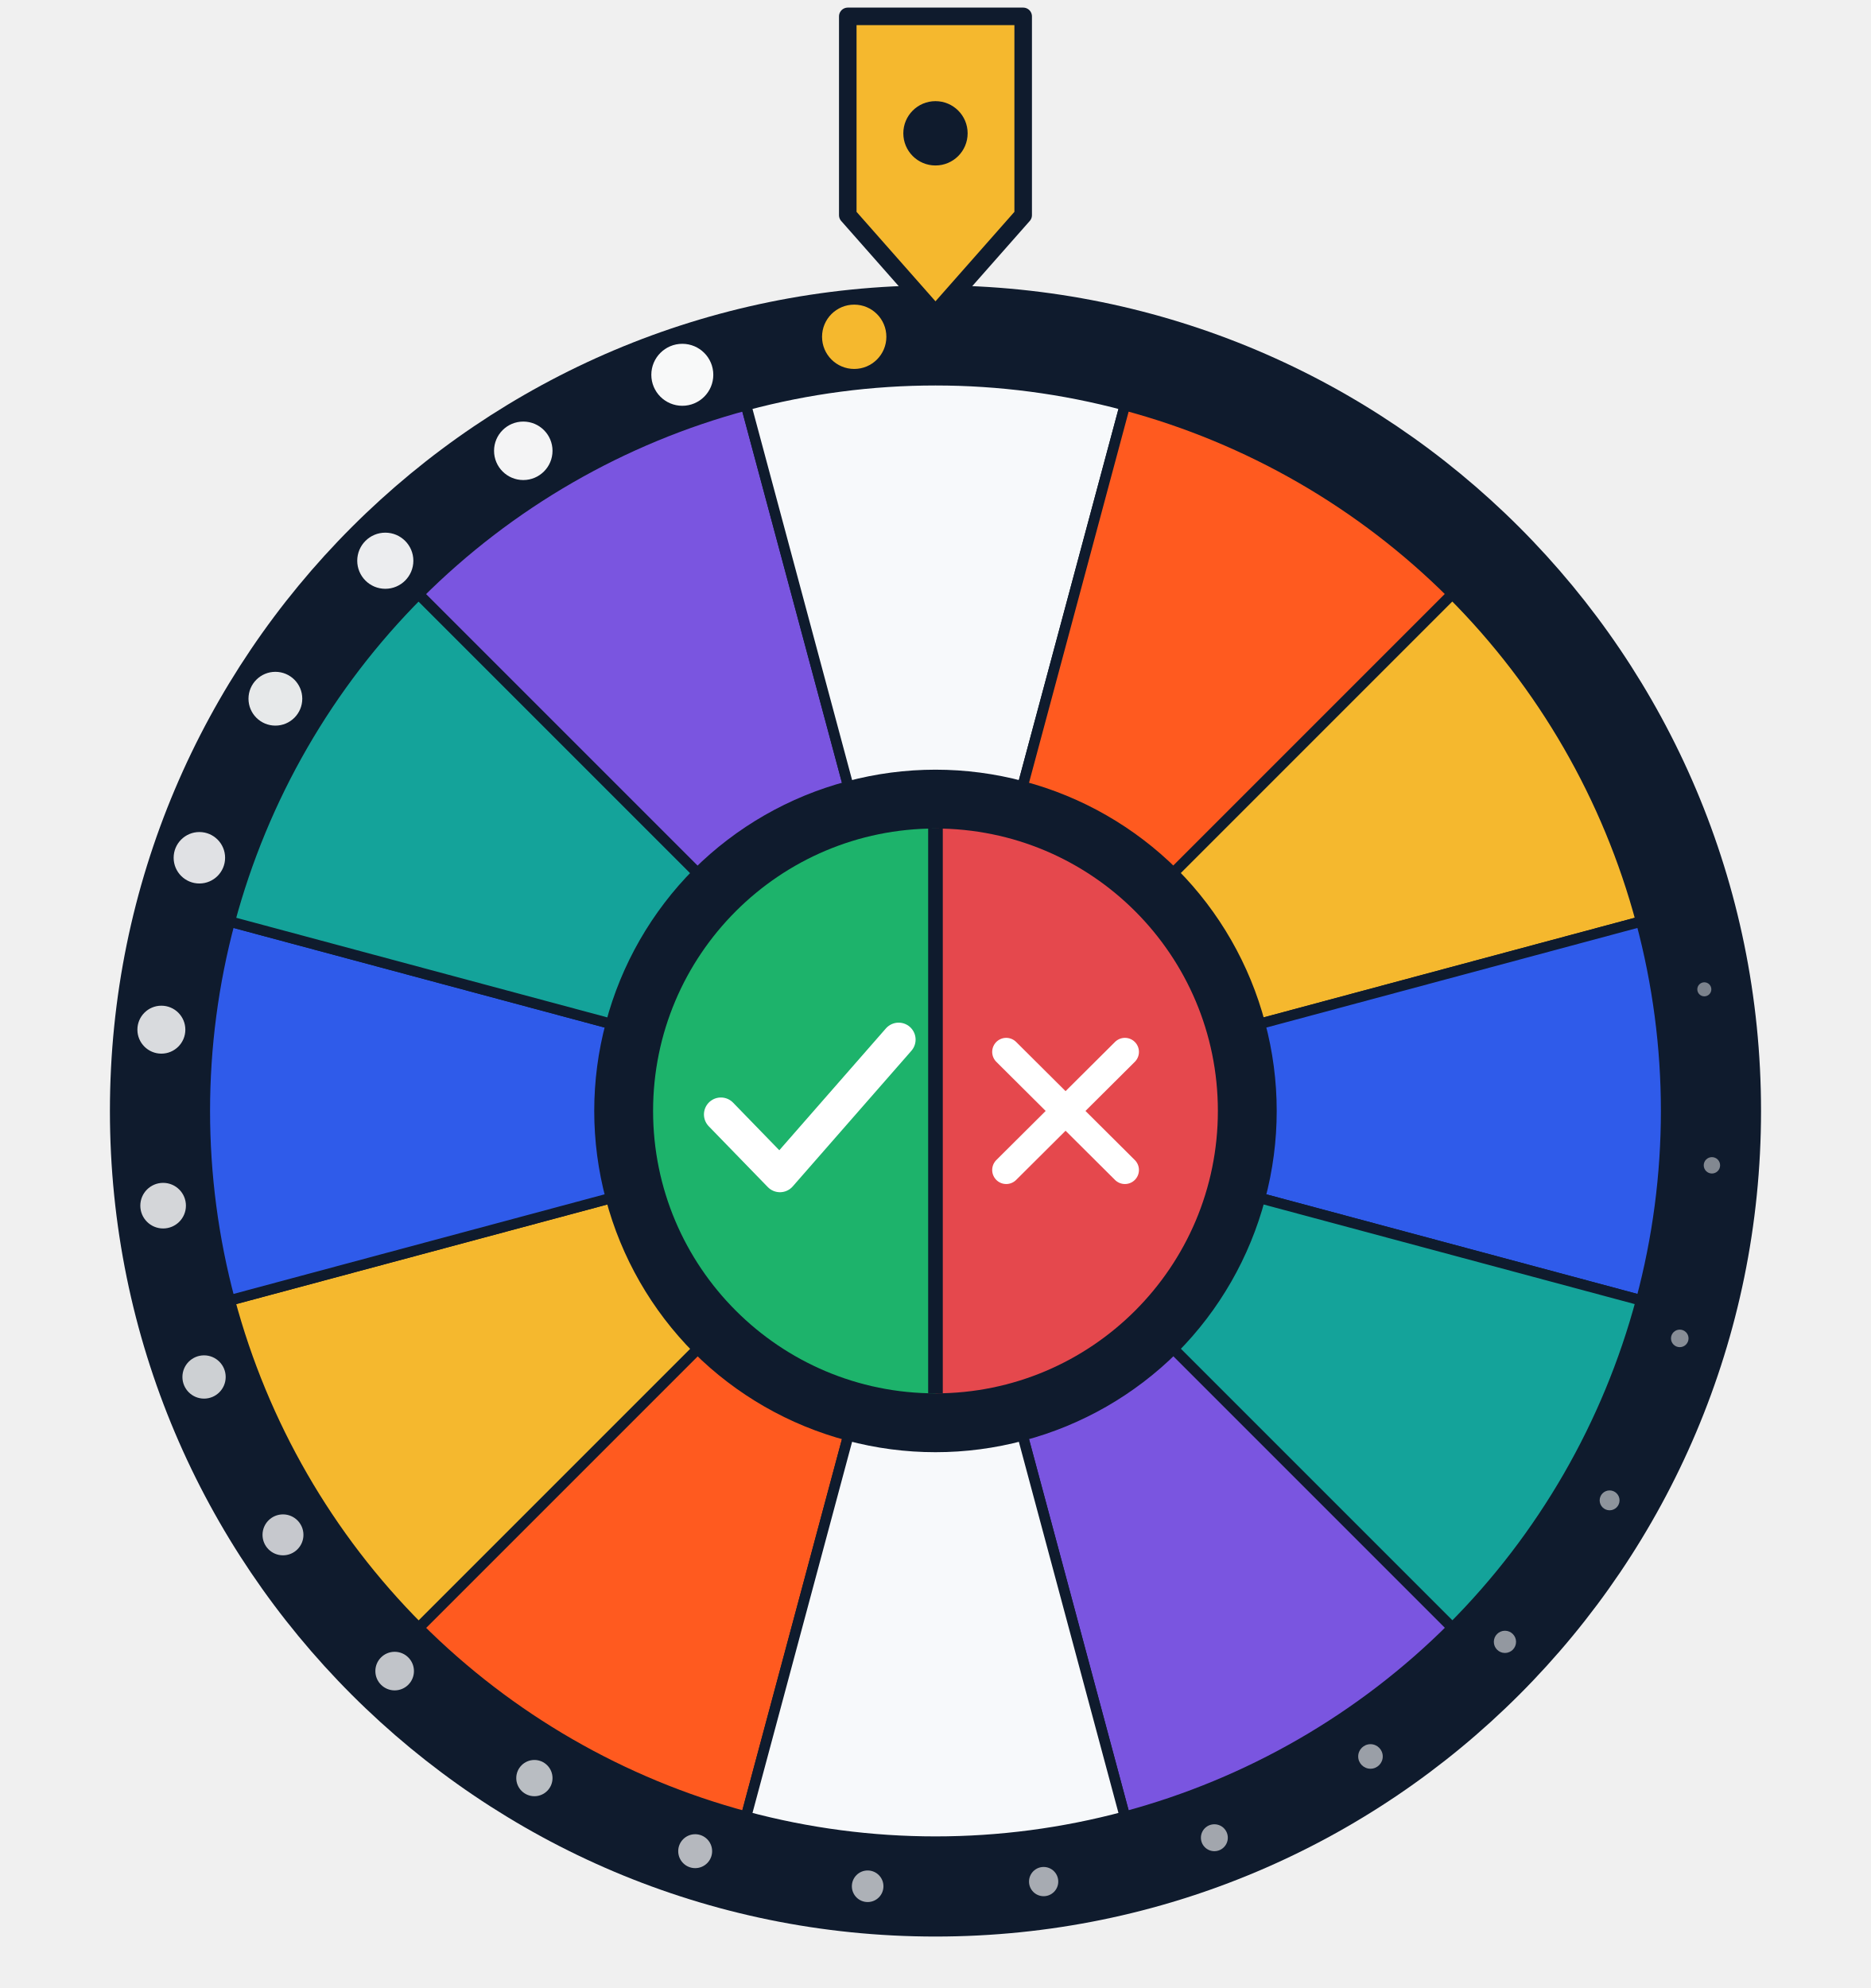
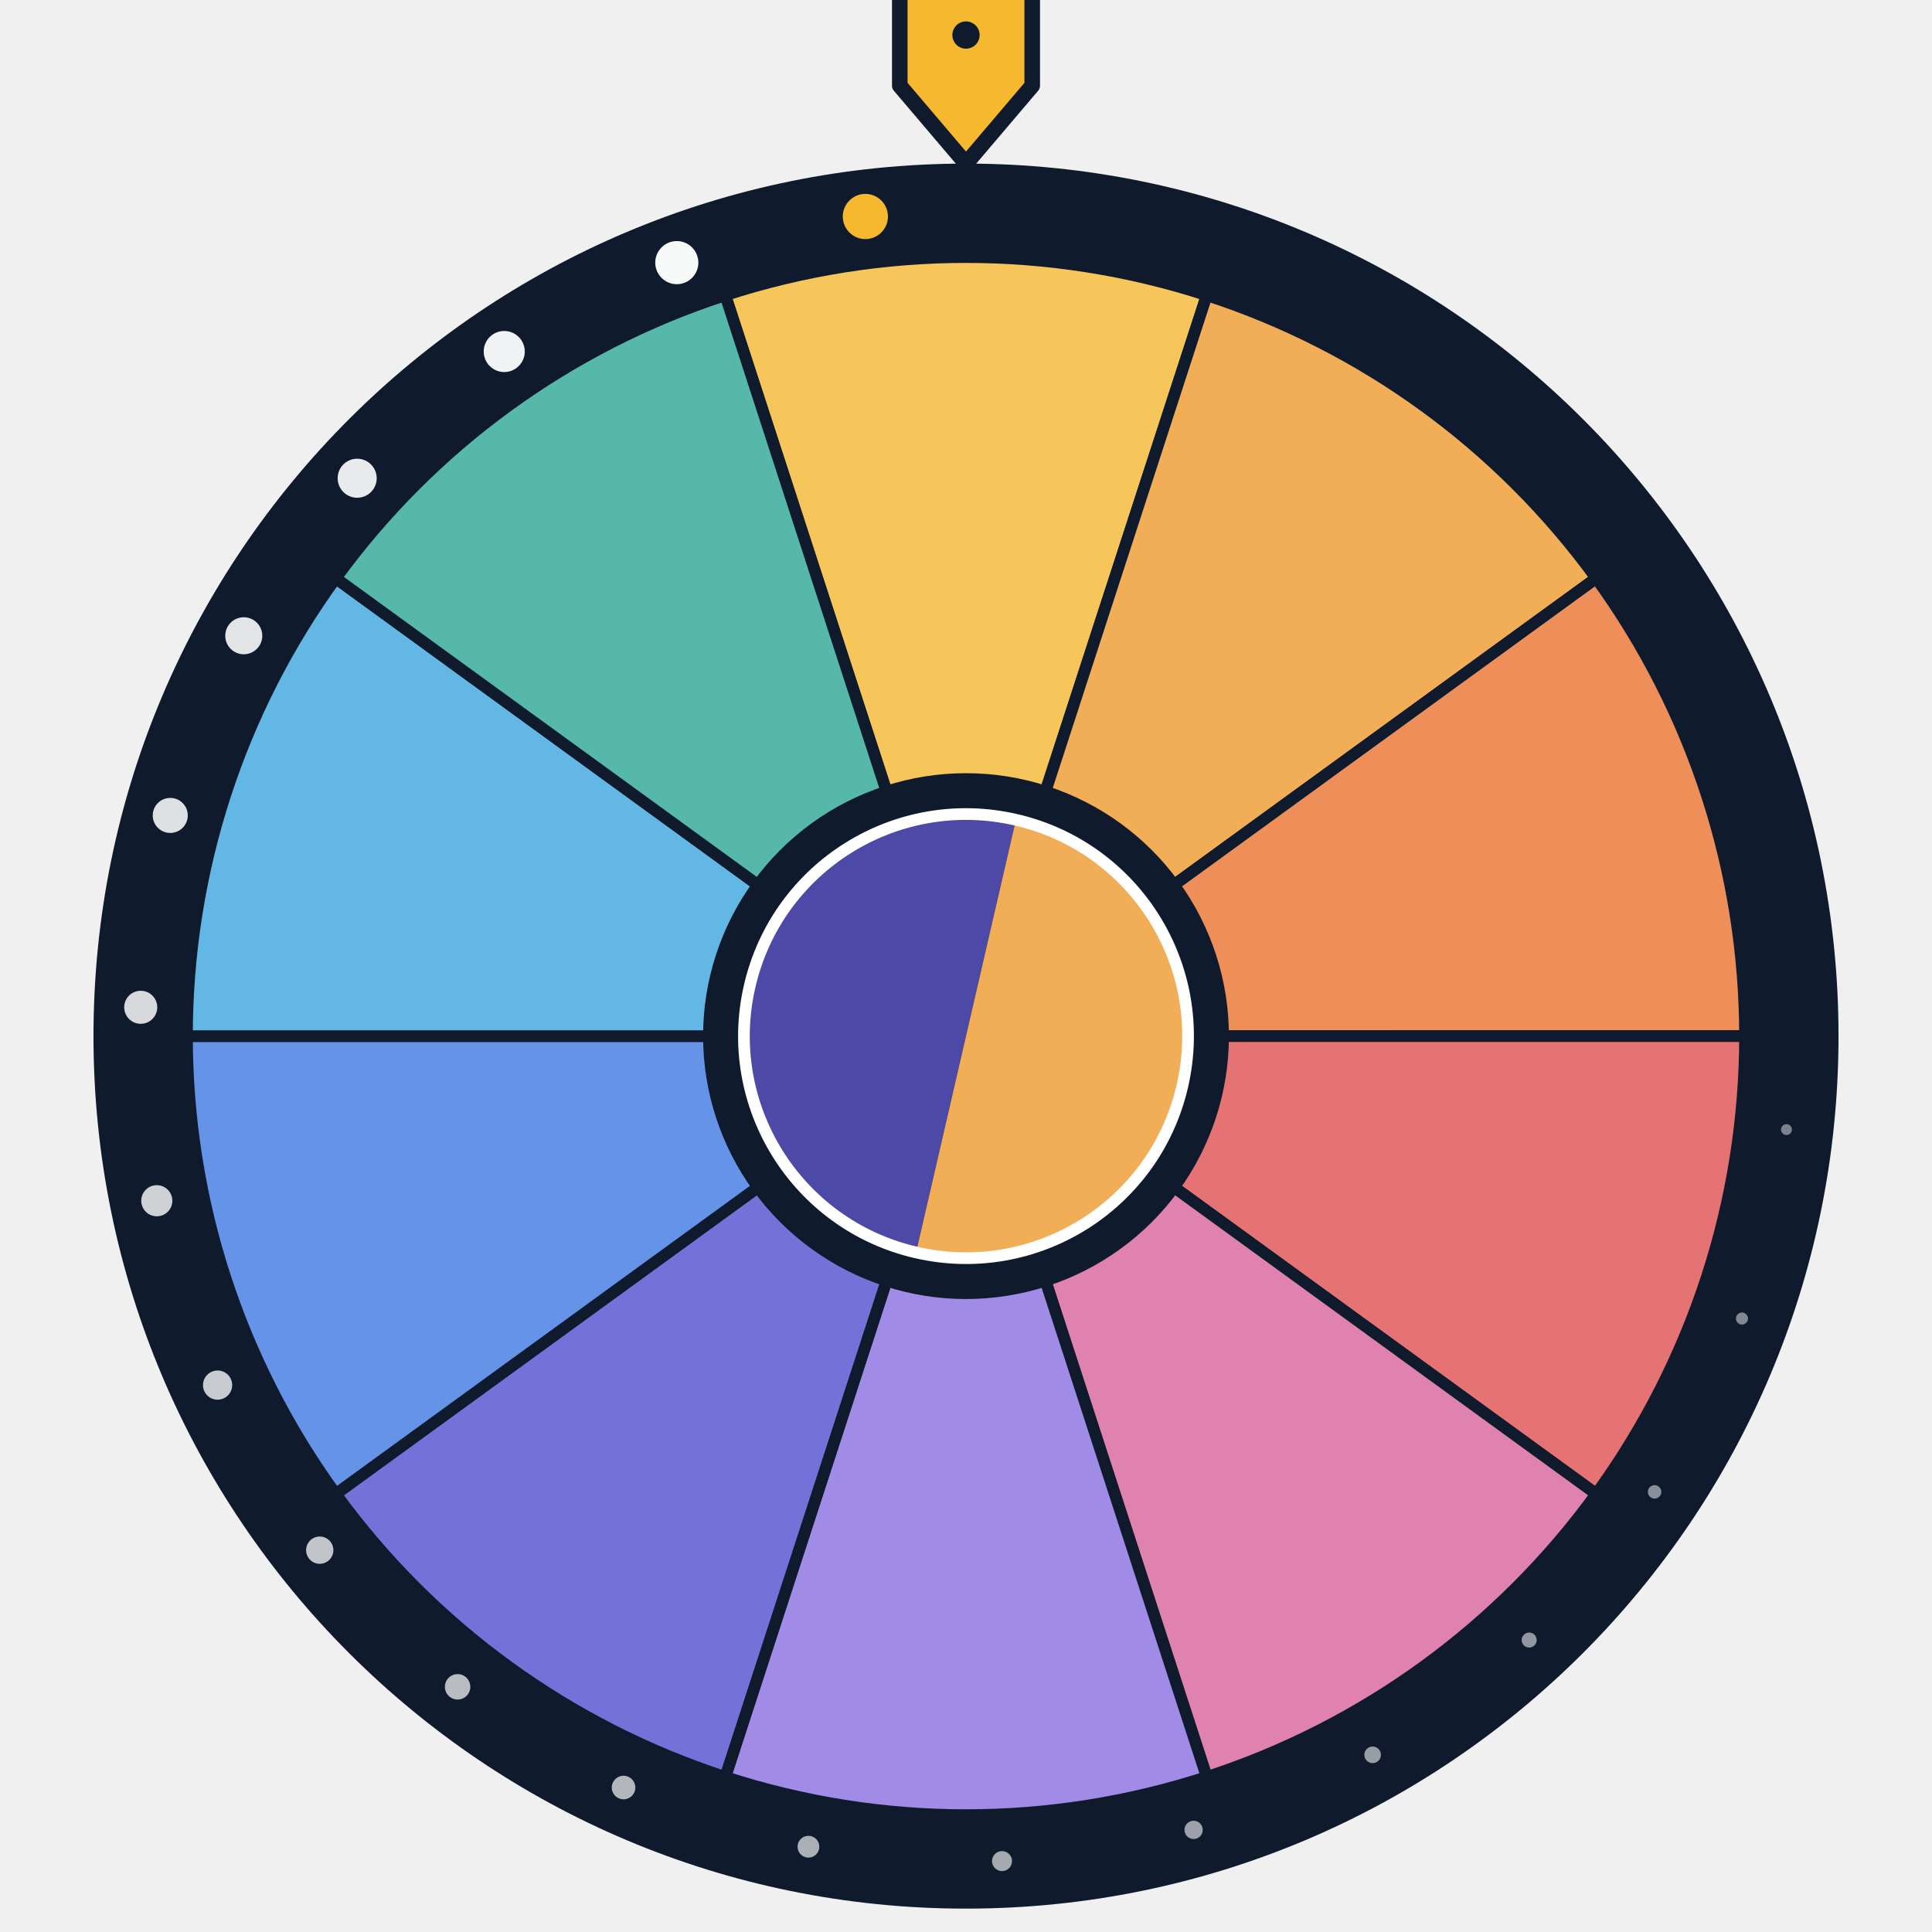
- <svg xmlns="http://www.w3.org/2000/svg" viewBox="0 0 320 340">
-   <circle cx="160" cy="190" r="141.2" fill="#0F1B2D" />
-   <circle cx="291.5" cy="169.2" r="1.2" fill="#fff" fill-opacity="0.45" />
-   <circle cx="292.8" cy="199.3" r="1.4" fill="#fff" fill-opacity="0.48" />
-   <circle cx="287.3" cy="228.9" r="1.5" fill="#fff" fill-opacity="0.50" />
-   <circle cx="275.3" cy="256.6" r="1.7" fill="#fff" fill-opacity="0.53" />
-   <circle cx="257.4" cy="280.8" r="1.9" fill="#fff" fill-opacity="0.55" />
-   <circle cx="234.4" cy="300.4" r="2.1" fill="#fff" fill-opacity="0.58" />
-   <circle cx="207.7" cy="314.3" r="2.3" fill="#fff" fill-opacity="0.61" />
-   <circle cx="178.5" cy="321.8" r="2.5" fill="#fff" fill-opacity="0.63" />
-   <circle cx="148.4" cy="322.6" r="2.7" fill="#fff" fill-opacity="0.66" />
-   <circle cx="118.9" cy="316.6" r="2.9" fill="#fff" fill-opacity="0.69" />
-   <circle cx="91.4" cy="304.1" r="3.1" fill="#fff" fill-opacity="0.71" />
-   <circle cx="67.5" cy="285.8" r="3.3" fill="#fff" fill-opacity="0.74" />
-   <circle cx="48.4" cy="262.5" r="3.5" fill="#fff" fill-opacity="0.76" />
-   <circle cx="34.9" cy="235.5" r="3.7" fill="#fff" fill-opacity="0.79" />
-   <circle cx="27.9" cy="206.2" r="3.9" fill="#fff" fill-opacity="0.82" />
-   <circle cx="27.6" cy="176.1" r="4.1" fill="#fff" fill-opacity="0.84" />
-   <circle cx="34.1" cy="146.7" r="4.4" fill="#fff" fill-opacity="0.87" />
-   <circle cx="47.1" cy="119.5" r="4.6" fill="#fff" fill-opacity="0.90" />
-   <circle cx="65.9" cy="95.9" r="4.8" fill="#fff" fill-opacity="0.92" />
-   <circle cx="89.5" cy="77.1" r="5.0" fill="#fff" fill-opacity="0.95" />
-   <circle cx="116.7" cy="64.1" r="5.3" fill="#fff" fill-opacity="0.97" />
-   <circle cx="146.1" cy="57.6" r="5.5" fill="#F5B82E" fill-opacity="1.00" />
-   <path d="M127.6,310.7 A125.0,125.0 0 0 1 71.6,278.4 L119.3,230.7 A57.5,57.5 0 0 0 145.1,245.5 Z" fill="#FF5A1F" stroke="#0F1B2D" stroke-width="1.8" />
-   <path d="M71.6,278.4 A125.0,125.0 0 0 1 39.3,222.4 L104.5,204.9 A57.5,57.5 0 0 0 119.3,230.7 Z" fill="#F5B82E" stroke="#0F1B2D" stroke-width="1.8" />
-   <path d="M39.3,222.4 A125.0,125.0 0 0 1 39.3,157.6 L104.5,175.1 A57.5,57.5 0 0 0 104.5,204.9 Z" fill="#2F5BEA" stroke="#0F1B2D" stroke-width="1.8" />
-   <path d="M39.3,157.6 A125.0,125.0 0 0 1 71.6,101.6 L119.3,149.3 A57.5,57.5 0 0 0 104.5,175.1 Z" fill="#14A39A" stroke="#0F1B2D" stroke-width="1.8" />
-   <path d="M71.6,101.6 A125.0,125.0 0 0 1 127.6,69.3 L145.1,134.5 A57.5,57.5 0 0 0 119.3,149.3 Z" fill="#7A55E0" stroke="#0F1B2D" stroke-width="1.8" />
-   <path d="M127.6,69.3 A125.0,125.0 0 0 1 192.4,69.3 L174.9,134.5 A57.5,57.5 0 0 0 145.1,134.5 Z" fill="#F7F9FB" stroke="#0F1B2D" stroke-width="1.8" />
-   <path d="M192.4,69.3 A125.0,125.0 0 0 1 248.4,101.6 L200.7,149.3 A57.5,57.5 0 0 0 174.9,134.5 Z" fill="#FF5A1F" stroke="#0F1B2D" stroke-width="1.8" />
-   <path d="M248.4,101.6 A125.0,125.0 0 0 1 280.7,157.6 L215.5,175.1 A57.5,57.5 0 0 0 200.7,149.3 Z" fill="#F5B82E" stroke="#0F1B2D" stroke-width="1.8" />
-   <path d="M280.7,157.6 A125.0,125.0 0 0 1 280.7,222.4 L215.5,204.9 A57.5,57.5 0 0 0 215.5,175.1 Z" fill="#2F5BEA" stroke="#0F1B2D" stroke-width="1.8" />
-   <path d="M280.7,222.4 A125.0,125.0 0 0 1 248.4,278.4 L200.7,230.7 A57.5,57.5 0 0 0 215.5,204.9 Z" fill="#14A39A" stroke="#0F1B2D" stroke-width="1.8" />
-   <path d="M248.4,278.4 A125.0,125.0 0 0 1 192.4,310.7 L174.9,245.5 A57.5,57.5 0 0 0 200.7,230.7 Z" fill="#7A55E0" stroke="#0F1B2D" stroke-width="1.8" />
-   <path d="M192.4,310.7 A125.0,125.0 0 0 1 127.6,310.7 L145.1,245.5 A57.5,57.5 0 0 0 174.9,245.5 Z" fill="#F7F9FB" stroke="#0F1B2D" stroke-width="1.8" />
-   <circle cx="160" cy="190" r="57.5" fill="#0F1B2D" />
-   <path d="M160,141.7 A48.3,48.3 0 0 0 160,238.3 Z" fill="#1DB36B" />
-   <path d="M160,141.7 A48.3,48.3 0 0 1 160,238.3 Z" fill="#E5484D" />
-   <line x1="160" y1="141.7" x2="160" y2="238.3" stroke="#0F1B2D" stroke-width="2.5" />
-   <polyline points="123.3,190.6 133.4,201.0 153.7,177.8" fill="none" stroke="#fff" stroke-width="5.8" stroke-linecap="round" stroke-linejoin="round" />
-   <line x1="172.1" y1="179.9" x2="192.4" y2="200.1" stroke="#fff" stroke-width="4.8" stroke-linecap="round" />
-   <line x1="192.4" y1="179.9" x2="172.1" y2="200.1" stroke="#fff" stroke-width="4.8" stroke-linecap="round" />
-   <path d="M145.0,2.8 L175.0,2.8 L175.0,36.8 L160.0,53.8 L145.0,36.8 Z" fill="#F5B82E" stroke="#0F1B2D" stroke-width="3.0" stroke-linejoin="round" />
-   <circle cx="160.0" cy="22.8" r="5.5" fill="#0F1B2D" />
+ <svg xmlns="http://www.w3.org/2000/svg" viewBox="-248 -266 496 496">
+   <circle cx="0" cy="0" r="224" fill="#0F1B2D" />
+   <circle cx="210.637" cy="23.999" r="1.4" fill="#fff" fill-opacity="0.45" />
+   <circle cx="199.215" cy="72.508" r="1.549" fill="#fff" fill-opacity="0.48" />
+   <circle cx="176.784" cy="117.011" r="1.73" fill="#fff" fill-opacity="0.51" />
+   <circle cx="144.584" cy="155.047" r="1.927" fill="#fff" fill-opacity="0.54" />
+   <circle cx="104.394" cy="184.515" r="2.133" fill="#fff" fill-opacity="0.57" />
+   <circle cx="58.435" cy="203.787" r="2.348" fill="#fff" fill-opacity="0.59" />
+   <circle cx="9.247" cy="211.798" r="2.569" fill="#fff" fill-opacity="0.62" />
+   <circle cx="-40.452" cy="208.105" r="2.796" fill="#fff" fill-opacity="0.65" />
+   <circle cx="-87.915" cy="192.912" r="3.027" fill="#fff" fill-opacity="0.68" />
+   <circle cx="-130.52" cy="167.058" r="3.263" fill="#fff" fill-opacity="0.71" />
+   <circle cx="-165.913" cy="131.973" r="3.503" fill="#fff" fill-opacity="0.74" />
+   <circle cx="-192.137" cy="89.595" r="3.747" fill="#fff" fill-opacity="0.77" />
+   <circle cx="-207.744" cy="42.266" r="3.994" fill="#fff" fill-opacity="0.80" />
+   <circle cx="-211.871" cy="-7.399" r="4.244" fill="#fff" fill-opacity="0.83" />
+   <circle cx="-204.29" cy="-56.655" r="4.497" fill="#fff" fill-opacity="0.86" />
+   <circle cx="-185.419" cy="-102.78" r="4.753" fill="#fff" fill-opacity="0.88" />
+   <circle cx="-156.303" cy="-143.225" r="5.011" fill="#fff" fill-opacity="0.91" />
+   <circle cx="-118.549" cy="-175.756" r="5.272" fill="#fff" fill-opacity="0.94" />
+   <circle cx="-74.244" cy="-198.575" r="5.535" fill="#fff" fill-opacity="0.97" />
+   <circle cx="-25.836" cy="-210.42" r="5.8" fill="#F5B82E" fill-opacity="1.00" />
+   <g transform="rotate(-18.00)">
+     <path d="M1.2246467991473532e-14,-200 A200,200 0 0 1 117.557,-161.803 L38.794,-53.395 A66,66 0 0 0 4.0413344371862654e-15,-66 Z" fill="#F6C65B" stroke="#0F1B2D" stroke-width="3" />
+     <path d="M117.557,-161.803 A200,200 0 0 1 190.211,-61.803 L62.77,-20.395 A66,66 0 0 0 38.794,-53.395 Z" fill="#F2AE57" stroke="#0F1B2D" stroke-width="3" />
+     <path d="M190.211,-61.803 A200,200 0 0 1 190.211,61.803 L62.77,20.395 A66,66 0 0 0 62.77,-20.395 Z" fill="#EE8F5A" stroke="#0F1B2D" stroke-width="3" />
+     <path d="M190.211,61.803 A200,200 0 0 1 117.557,161.803 L38.794,53.395 A66,66 0 0 0 62.77,20.395 Z" fill="#E67373" stroke="#0F1B2D" stroke-width="3" />
+     <path d="M117.557,161.803 A200,200 0 0 1 1.2246467991473532e-14,200 L4.0413344371862654e-15,66 A66,66 0 0 0 38.794,53.395 Z" fill="#E082B0" stroke="#0F1B2D" stroke-width="3" />
+     <path d="M1.2246467991473532e-14,200 A200,200 0 0 1 -117.557,161.803 L-38.794,53.395 A66,66 0 0 0 4.0413344371862654e-15,66 Z" fill="#A08BE6" stroke="#0F1B2D" stroke-width="3" />
+     <path d="M-117.557,161.803 A200,200 0 0 1 -190.211,61.803 L-62.77,20.395 A66,66 0 0 0 -38.794,53.395 Z" fill="#7471D8" stroke="#0F1B2D" stroke-width="3" />
+     <path d="M-190.211,61.803 A200,200 0 0 1 -190.211,-61.803 L-62.77,-20.395 A66,66 0 0 0 -62.77,20.395 Z" fill="#6593E8" stroke="#0F1B2D" stroke-width="3" />
+     <path d="M-190.211,-61.803 A200,200 0 0 1 -117.557,-161.803 L-38.794,-53.395 A66,66 0 0 0 -62.77,-20.395 Z" fill="#62B7E4" stroke="#0F1B2D" stroke-width="3" />
+     <path d="M-117.557,-161.803 A200,200 0 0 1 -3.6739403974420595e-14,-200 L-1.2124003311558795e-14,-66 A66,66 0 0 0 -38.794,-53.395 Z" fill="#56B8A9" stroke="#0F1B2D" stroke-width="3" />
+     <circle cx="0" cy="0" r="66" fill="#0F1B2D" />
+     <g transform="rotate(31)">
+       <path d="M0,-57 A57,57 0 0 0 0,57 Z" fill="#4C4AA6" />
+       <path d="M0,-57 A57,57 0 0 1 0,57 Z" fill="#F2AE57" />
+       <circle cx="0" cy="0" r="57" fill="none" stroke="#FFFFFF" stroke-width="3" />
+     </g>
+   </g>
+   <path d="M-17,-270 L17,-270 L17,-244 L0,-224 L-17,-244 Z" fill="#F5B82E" stroke="#0F1B2D" stroke-width="4" stroke-linejoin="round" />
+   <circle cx="0" cy="-257" r="3.5" fill="#0F1B2D" />
</svg>
